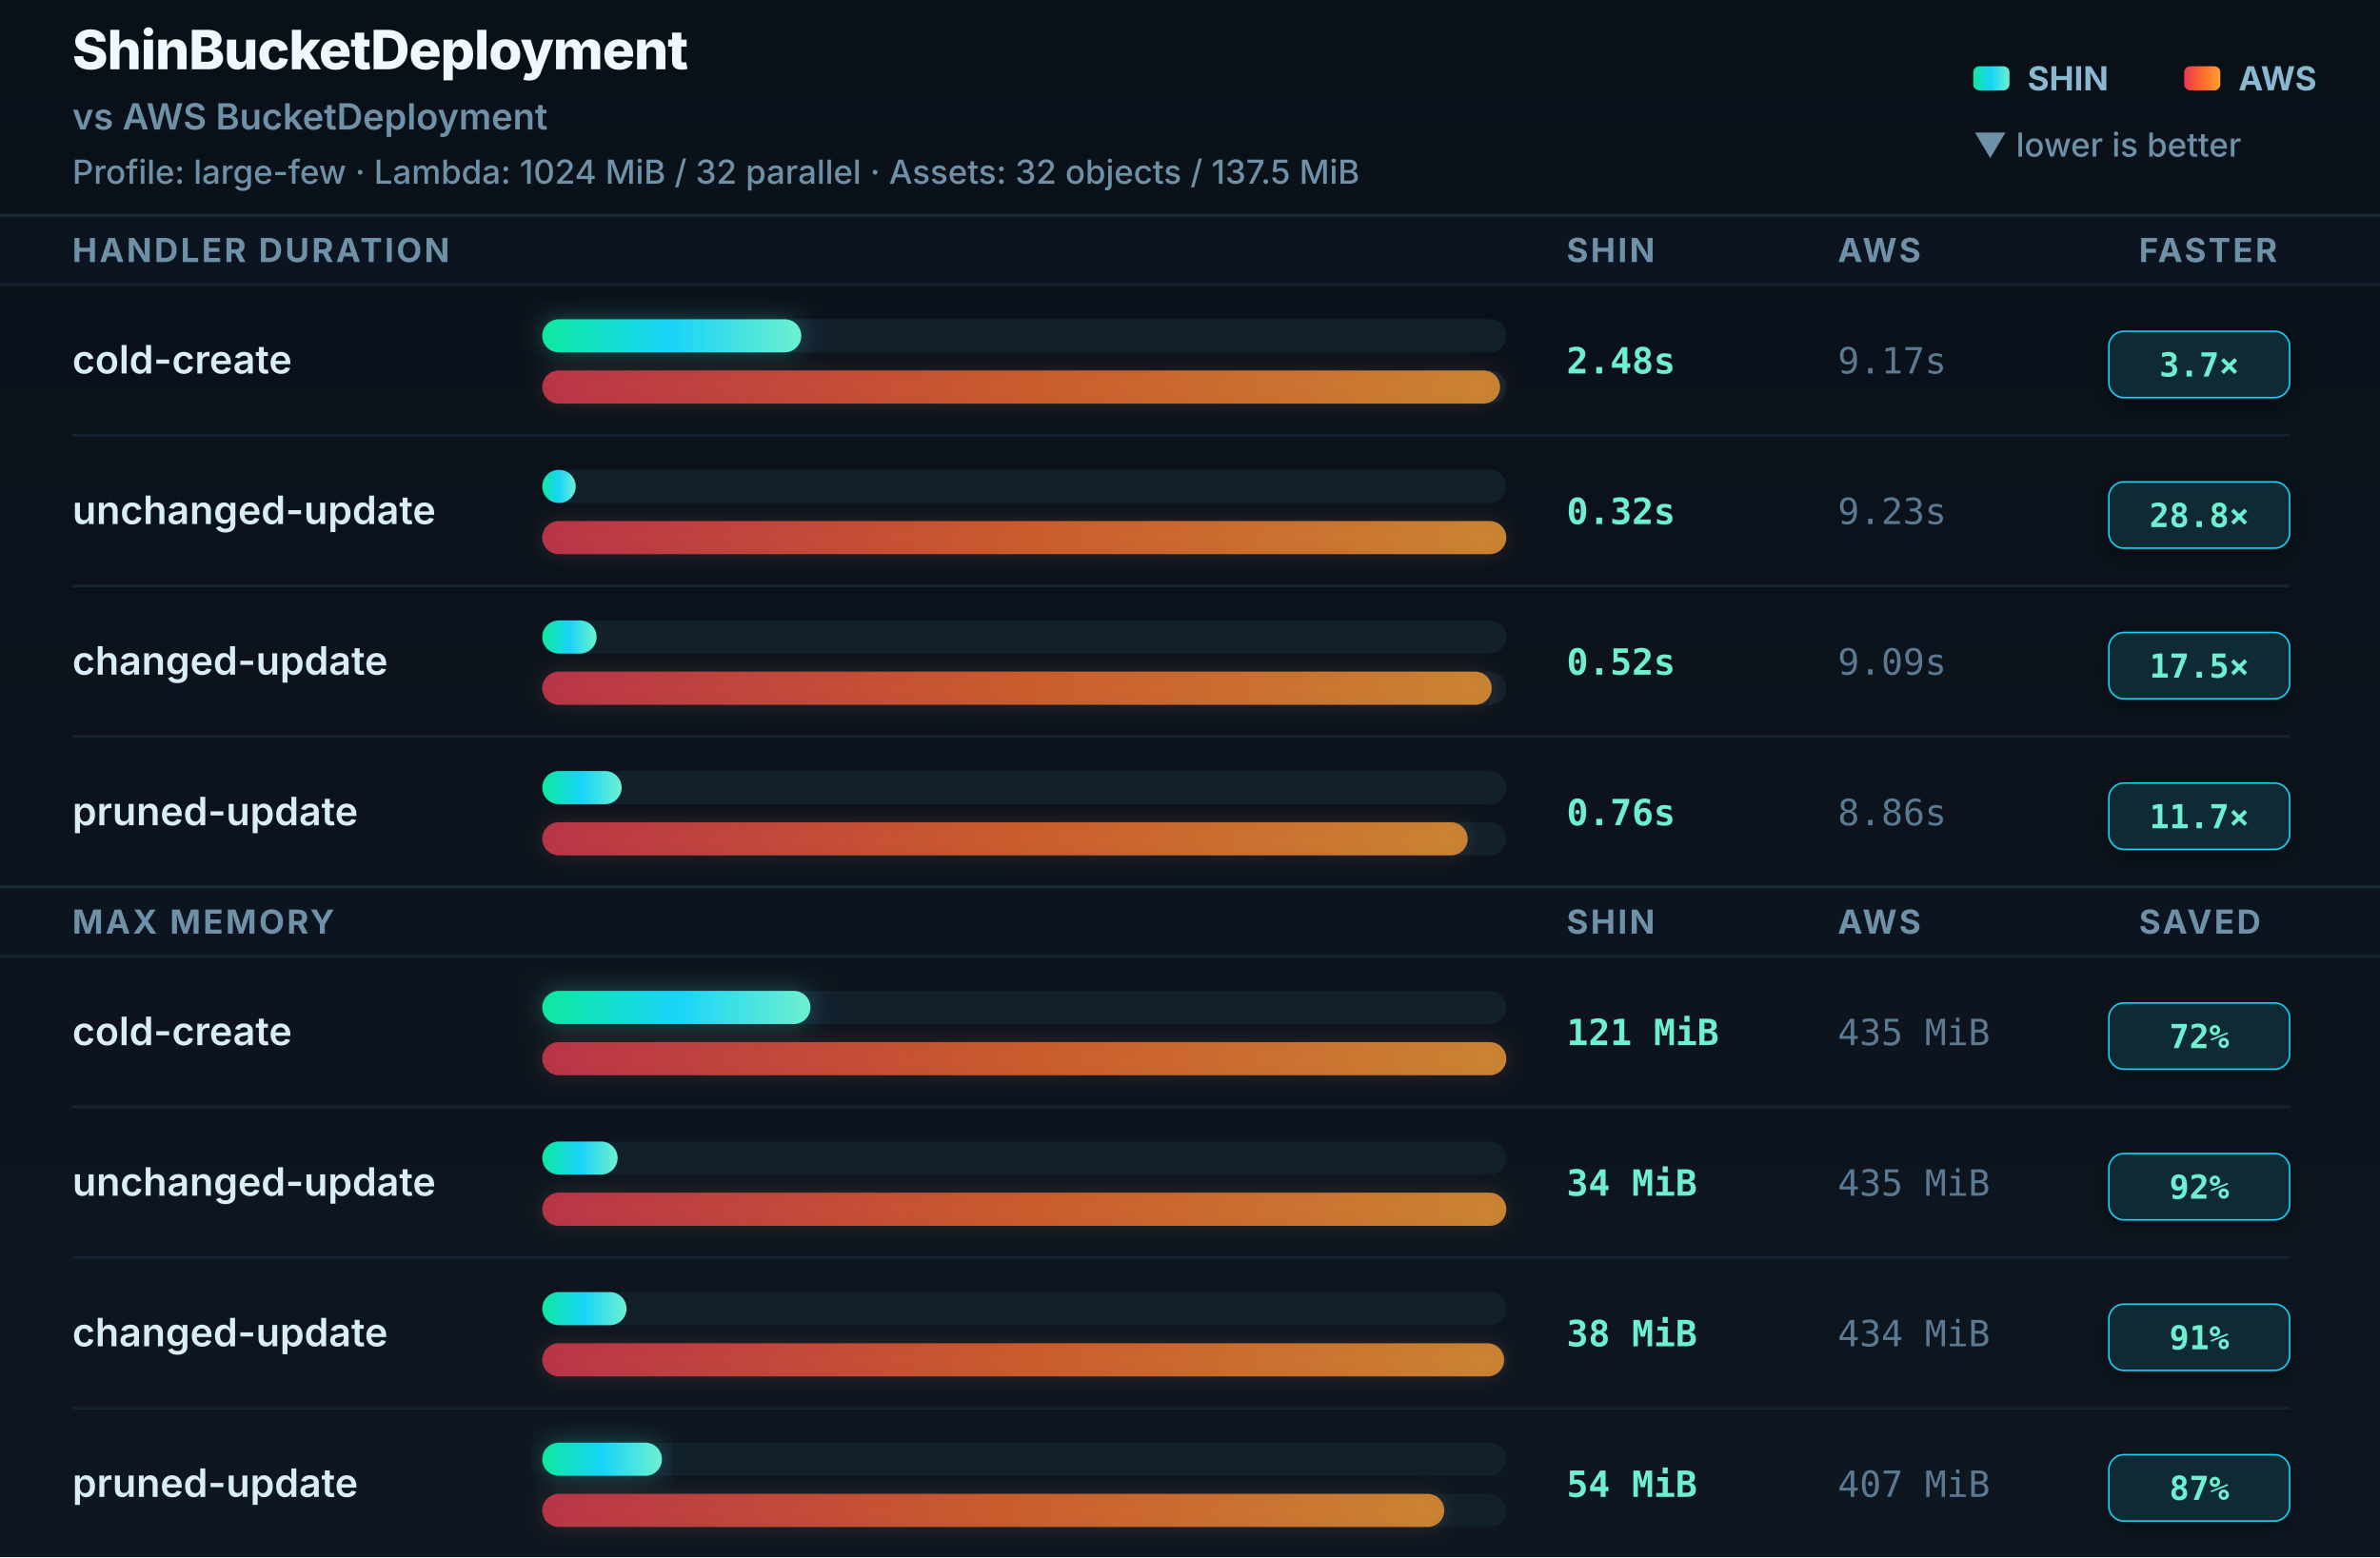
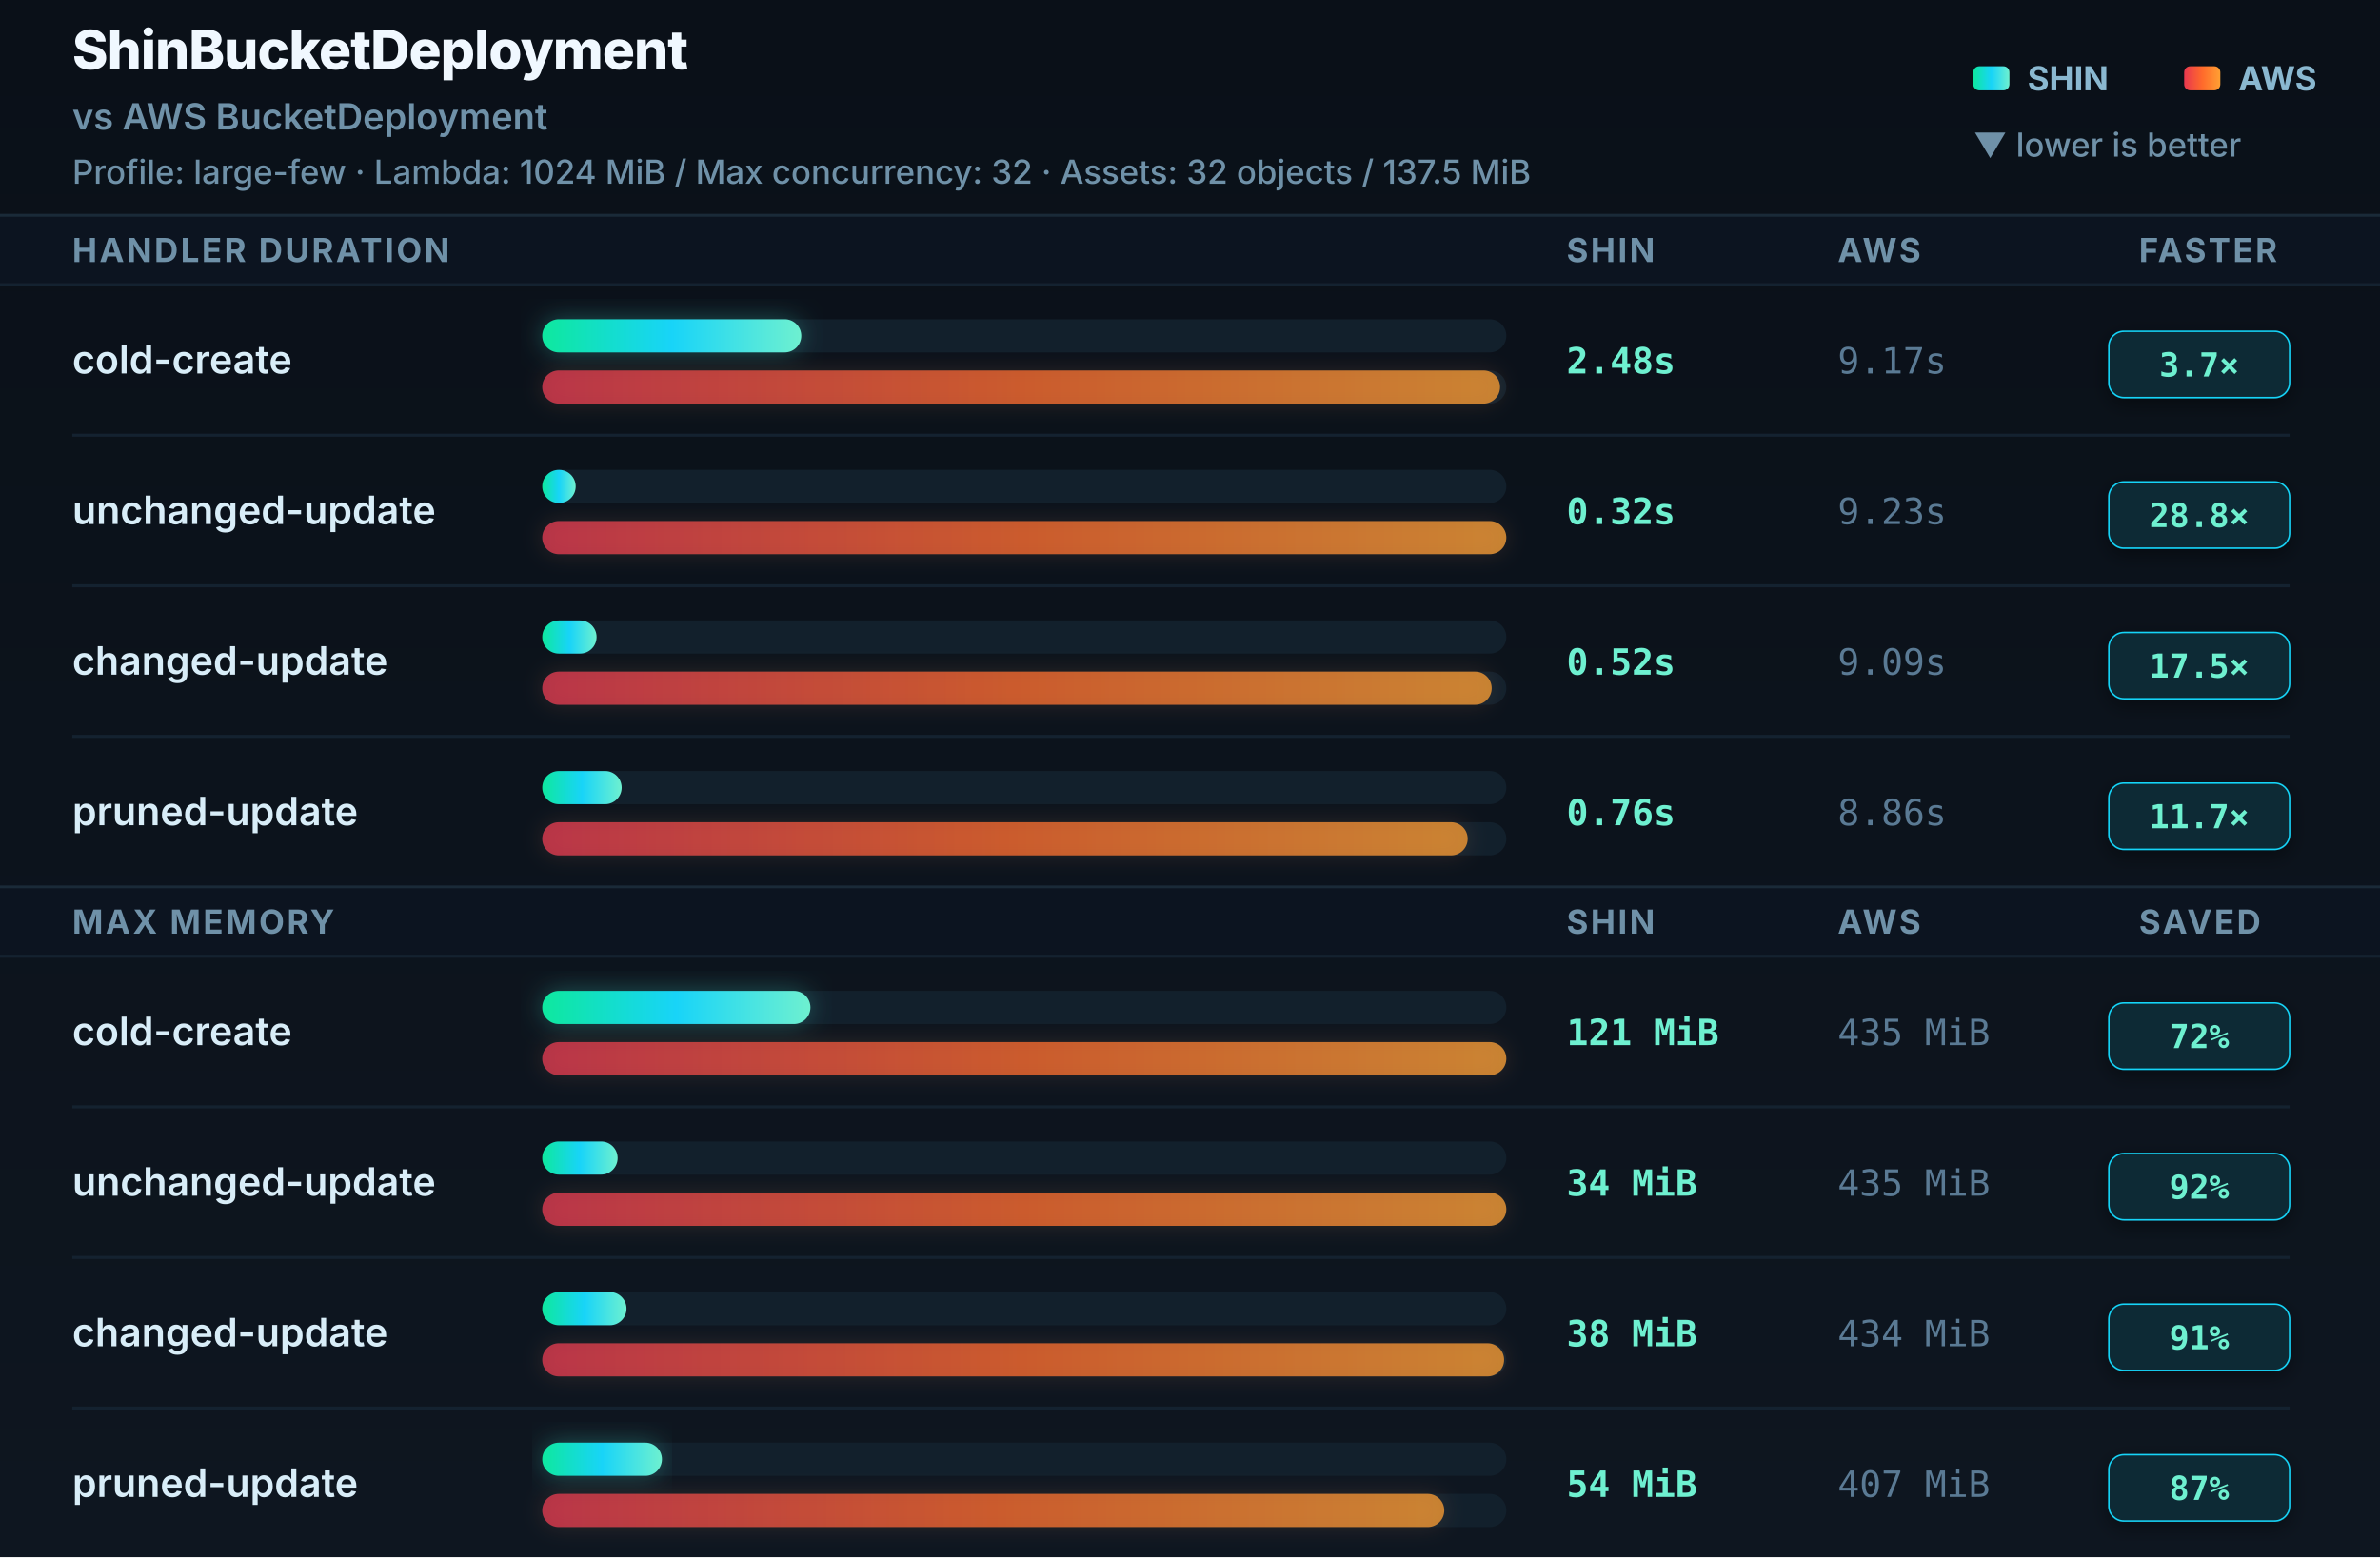
<svg xmlns="http://www.w3.org/2000/svg" width="790" height="517" viewBox="0 0 790 517" role="img" aria-labelledby="title desc">
  <defs>
    <linearGradient id="shin" x1="0" y1="0" x2="1" y2="0">
      <stop offset="0" stop-color="#0ee89e" />
      <stop offset="0.5" stop-color="#18d4f8" />
      <stop offset="1" stop-color="#6ef0d0" />
    </linearGradient>
    <linearGradient id="aws" x1="0" y1="0" x2="1" y2="0">
      <stop offset="0" stop-color="#e8384f" />
      <stop offset="0.5" stop-color="#ff6a2b" />
      <stop offset="1" stop-color="#ffa033" />
    </linearGradient>
    <linearGradient id="bgGrad" x1="0" y1="0" x2="0" y2="1">
      <stop offset="0" stop-color="#0a1018" />
      <stop offset="1" stop-color="#0e1620" />
    </linearGradient>
    <filter id="gS" x="-8%" y="-60%" width="116%" height="220%">
      <feGaussianBlur in="SourceGraphic" stdDeviation="4" />
      <feColorMatrix type="matrix" values="0 0 0 0 0.06 0 0 0 0 0.85 0 0 0 0 0.7 0 0 0 0.6 0" />
    </filter>
    <filter id="gA" x="-8%" y="-60%" width="116%" height="220%">
      <feGaussianBlur in="SourceGraphic" stdDeviation="3.5" />
      <feColorMatrix type="matrix" values="0 0 0 0 0.95 0 0 0 0 0.35 0 0 0 0 0.15 0 0 0 0.4 0" />
    </filter>
    <filter id="badgeShadow" x="-20%" y="-30%" width="140%" height="160%">
      <feDropShadow dx="0" dy="2" stdDeviation="3" flood-color="#000" flood-opacity="0.4" />
    </filter>
  </defs>
  <rect width="790" height="517" fill="url(#bgGrad)" />
  <text x="24" y="23" font-family="Inter, -apple-system, sans-serif" font-size="18" font-weight="800" fill="#f0f8ff" letter-spacing="-0.3">ShinBucketDeployment</text>
  <text x="24" y="43" font-family="Inter, -apple-system, sans-serif" font-size="12" font-weight="600" fill="#6f91a8">vs AWS BucketDeployment</text>
-   <text x="24" y="61" font-family="Inter, -apple-system, sans-serif" font-size="11" font-weight="500" fill="#6f91a8">Profile: large-few · Lambda: 1024 MiB / 32 parallel · Assets: 32 objects / 137.5 MiB</text>
+   <text x="24" y="61" font-family="Inter, -apple-system, sans-serif" font-size="11" font-weight="500" fill="#6f91a8">Profile: large-few · Lambda: 1024 MiB / Max concurrency: 32 · Assets: 32 objects / 137.5 MiB</text>
  <rect x="655" y="22" width="12" height="8" rx="2" fill="url(#shin)" />
  <text x="673" y="30" font-family="Inter, -apple-system, sans-serif" font-size="11" font-weight="700" fill="#8ab8d0">SHIN</text>
  <rect x="725" y="22" width="12" height="8" rx="2" fill="url(#aws)" />
  <text x="743" y="30" font-family="Inter, -apple-system, sans-serif" font-size="11" font-weight="700" fill="#8ab8d0">AWS</text>
  <text x="655" y="52" font-family="Inter, -apple-system, sans-serif" font-size="11" font-weight="500" fill="#6f91a8">▼ lower is better</text>
  <rect x="0" y="71" width="790" height="1" fill="#1a2a38" />
  <rect y="72" width="790" height="22" fill="#0c1420" />
  <text x="24" y="87" font-family="Inter, -apple-system, sans-serif" font-size="11" font-weight="700" fill="#6f91a8" letter-spacing="0.8">HANDLER DURATION</text>
  <text x="520" y="87" font-family="Inter, -apple-system, sans-serif" font-size="11" font-weight="700" fill="#6f91a8" letter-spacing="0.8">SHIN</text>
  <text x="610" y="87" font-family="Inter, -apple-system, sans-serif" font-size="11" font-weight="700" fill="#6f91a8" letter-spacing="0.8">AWS</text>
  <text x="710" y="87" font-family="Inter, -apple-system, sans-serif" font-size="11" font-weight="700" fill="#6f91a8" letter-spacing="0.8">FASTER</text>
  <rect x="0" y="94" width="790" height="1" fill="#142230" />
  <text x="24" y="124" font-family="Inter, -apple-system, sans-serif" font-size="13" font-weight="600" fill="#d8edf8">cold-create</text>
  <rect x="180" y="106" width="320" height="11" rx="5.5" fill="#12202c" />
  <rect x="180" y="106" width="85.98" height="11" rx="5.5" fill="url(#shin)" filter="url(#gS)" opacity="0.5" />
  <rect x="180" y="106" width="85.98" height="11" rx="5.5" fill="url(#shin)" />
  <rect x="180" y="123" width="320" height="11" rx="5.5" fill="#12202c" />
  <rect x="180" y="123" width="317.92" height="11" rx="5.5" fill="url(#aws)" filter="url(#gA)" opacity="0.35" />
  <rect x="180" y="123" width="317.92" height="11" rx="5.5" fill="url(#aws)" opacity="0.75" />
  <text x="520" y="124" font-family="JetBrains Mono, monospace" font-size="12" font-weight="700" fill="#6ef0d0">2.48s</text>
  <text x="610" y="124" font-family="JetBrains Mono, monospace" font-size="12" font-weight="400" fill="#5a7a94">9.17s</text>
  <rect x="700" y="110" width="60" height="22" rx="5" fill="#082b35" stroke="#18d4f8" stroke-width="0.5" filter="url(#badgeShadow)" />
  <text x="730" y="125" text-anchor="middle" font-family="JetBrains Mono, monospace" font-size="11" font-weight="800" fill="#6ef0d0">3.7×</text>
  <rect x="24" y="144" width="736" height="1" fill="#142230" />
  <text x="24" y="174" font-family="Inter, -apple-system, sans-serif" font-size="13" font-weight="600" fill="#d8edf8">unchanged-update</text>
  <rect x="180" y="156" width="320" height="11" rx="5.5" fill="#12202c" />
  <rect x="180" y="156" width="11.094" height="11" rx="5.5" fill="url(#shin)" />
  <rect x="180" y="173" width="320" height="11" rx="5.5" fill="#12202c" />
  <rect x="180" y="173" width="320" height="11" rx="5.5" fill="url(#aws)" filter="url(#gA)" opacity="0.35" />
  <rect x="180" y="173" width="320" height="11" rx="5.5" fill="url(#aws)" opacity="0.75" />
  <text x="520" y="174" font-family="JetBrains Mono, monospace" font-size="12" font-weight="700" fill="#6ef0d0">0.32s</text>
  <text x="610" y="174" font-family="JetBrains Mono, monospace" font-size="12" font-weight="400" fill="#5a7a94">9.23s</text>
  <rect x="700" y="160" width="60" height="22" rx="5" fill="#082b35" stroke="#18d4f8" stroke-width="0.5" filter="url(#badgeShadow)" />
  <text x="730" y="175" text-anchor="middle" font-family="JetBrains Mono, monospace" font-size="11" font-weight="800" fill="#6ef0d0">28.8×</text>
  <rect x="24" y="194" width="736" height="1" fill="#142230" />
  <text x="24" y="224" font-family="Inter, -apple-system, sans-serif" font-size="13" font-weight="600" fill="#d8edf8">changed-update</text>
  <rect x="180" y="206" width="320" height="11" rx="5.5" fill="#12202c" />
  <rect x="180" y="206" width="18.028" height="11" rx="5.5" fill="url(#shin)" />
  <rect x="180" y="223" width="320" height="11" rx="5.5" fill="#12202c" />
  <rect x="180" y="223" width="315.146" height="11" rx="5.5" fill="url(#aws)" filter="url(#gA)" opacity="0.35" />
  <rect x="180" y="223" width="315.146" height="11" rx="5.5" fill="url(#aws)" opacity="0.75" />
  <text x="520" y="224" font-family="JetBrains Mono, monospace" font-size="12" font-weight="700" fill="#6ef0d0">0.52s</text>
  <text x="610" y="224" font-family="JetBrains Mono, monospace" font-size="12" font-weight="400" fill="#5a7a94">9.09s</text>
  <rect x="700" y="210" width="60" height="22" rx="5" fill="#082b35" stroke="#18d4f8" stroke-width="0.5" filter="url(#badgeShadow)" />
  <text x="730" y="225" text-anchor="middle" font-family="JetBrains Mono, monospace" font-size="11" font-weight="800" fill="#6ef0d0">17.5×</text>
  <rect x="24" y="244" width="736" height="1" fill="#142230" />
  <text x="24" y="274" font-family="Inter, -apple-system, sans-serif" font-size="13" font-weight="600" fill="#d8edf8">pruned-update</text>
  <rect x="180" y="256" width="320" height="11" rx="5.5" fill="#12202c" />
  <rect x="180" y="256" width="26.349" height="11" rx="5.5" fill="url(#shin)" />
  <rect x="180" y="273" width="320" height="11" rx="5.5" fill="#12202c" />
  <rect x="180" y="273" width="307.172" height="11" rx="5.5" fill="url(#aws)" filter="url(#gA)" opacity="0.35" />
  <rect x="180" y="273" width="307.172" height="11" rx="5.5" fill="url(#aws)" opacity="0.75" />
  <text x="520" y="274" font-family="JetBrains Mono, monospace" font-size="12" font-weight="700" fill="#6ef0d0">0.76s</text>
  <text x="610" y="274" font-family="JetBrains Mono, monospace" font-size="12" font-weight="400" fill="#5a7a94">8.86s</text>
  <rect x="700" y="260" width="60" height="22" rx="5" fill="#082b35" stroke="#18d4f8" stroke-width="0.5" filter="url(#badgeShadow)" />
  <text x="730" y="275" text-anchor="middle" font-family="JetBrains Mono, monospace" font-size="11" font-weight="800" fill="#6ef0d0">11.7×</text>
  <rect x="0" y="294" width="790" height="1" fill="#1a2a38" />
  <rect y="295" width="790" height="22" fill="#0c1420" />
  <text x="24" y="310" font-family="Inter, -apple-system, sans-serif" font-size="11" font-weight="700" fill="#6f91a8" letter-spacing="0.8">MAX MEMORY</text>
  <text x="520" y="310" font-family="Inter, -apple-system, sans-serif" font-size="11" font-weight="700" fill="#6f91a8" letter-spacing="0.8">SHIN</text>
  <text x="610" y="310" font-family="Inter, -apple-system, sans-serif" font-size="11" font-weight="700" fill="#6f91a8" letter-spacing="0.8">AWS</text>
  <text x="710" y="310" font-family="Inter, -apple-system, sans-serif" font-size="11" font-weight="700" fill="#6f91a8" letter-spacing="0.8">SAVED</text>
  <rect x="0" y="317" width="790" height="1" fill="#142230" />
  <text x="24" y="347" font-family="Inter, -apple-system, sans-serif" font-size="13" font-weight="600" fill="#d8edf8">cold-create</text>
  <rect x="180" y="329" width="320" height="11" rx="5.5" fill="#12202c" />
  <rect x="180" y="329" width="89.011" height="11" rx="5.5" fill="url(#shin)" filter="url(#gS)" opacity="0.5" />
  <rect x="180" y="329" width="89.011" height="11" rx="5.5" fill="url(#shin)" />
  <rect x="180" y="346" width="320" height="11" rx="5.5" fill="#12202c" />
  <rect x="180" y="346" width="320" height="11" rx="5.5" fill="url(#aws)" filter="url(#gA)" opacity="0.35" />
  <rect x="180" y="346" width="320" height="11" rx="5.5" fill="url(#aws)" opacity="0.75" />
  <text x="520" y="347" font-family="JetBrains Mono, monospace" font-size="12" font-weight="700" fill="#6ef0d0">121 MiB</text>
  <text x="610" y="347" font-family="JetBrains Mono, monospace" font-size="12" font-weight="400" fill="#5a7a94">435 MiB</text>
  <rect x="700" y="333" width="60" height="22" rx="5" fill="#082b35" stroke="#18d4f8" stroke-width="0.5" filter="url(#badgeShadow)" />
  <text x="730" y="348" text-anchor="middle" font-family="JetBrains Mono, monospace" font-size="11" font-weight="800" fill="#6ef0d0">72%</text>
  <rect x="24" y="367" width="736" height="1" fill="#142230" />
  <text x="24" y="397" font-family="Inter, -apple-system, sans-serif" font-size="13" font-weight="600" fill="#d8edf8">unchanged-update</text>
  <rect x="180" y="379" width="320" height="11" rx="5.5" fill="#12202c" />
  <rect x="180" y="379" width="25.011" height="11" rx="5.5" fill="url(#shin)" />
  <rect x="180" y="396" width="320" height="11" rx="5.5" fill="#12202c" />
  <rect x="180" y="396" width="320" height="11" rx="5.5" fill="url(#aws)" filter="url(#gA)" opacity="0.35" />
  <rect x="180" y="396" width="320" height="11" rx="5.5" fill="url(#aws)" opacity="0.75" />
  <text x="520" y="397" font-family="JetBrains Mono, monospace" font-size="12" font-weight="700" fill="#6ef0d0">34 MiB</text>
  <text x="610" y="397" font-family="JetBrains Mono, monospace" font-size="12" font-weight="400" fill="#5a7a94">435 MiB</text>
  <rect x="700" y="383" width="60" height="22" rx="5" fill="#082b35" stroke="#18d4f8" stroke-width="0.5" filter="url(#badgeShadow)" />
  <text x="730" y="398" text-anchor="middle" font-family="JetBrains Mono, monospace" font-size="11" font-weight="800" fill="#6ef0d0">92%</text>
  <rect x="24" y="417" width="736" height="1" fill="#142230" />
  <text x="24" y="447" font-family="Inter, -apple-system, sans-serif" font-size="13" font-weight="600" fill="#d8edf8">changed-update</text>
  <rect x="180" y="429" width="320" height="11" rx="5.5" fill="#12202c" />
  <rect x="180" y="429" width="27.954" height="11" rx="5.5" fill="url(#shin)" />
  <rect x="180" y="446" width="320" height="11" rx="5.5" fill="#12202c" />
  <rect x="180" y="446" width="319.264" height="11" rx="5.5" fill="url(#aws)" filter="url(#gA)" opacity="0.35" />
  <rect x="180" y="446" width="319.264" height="11" rx="5.5" fill="url(#aws)" opacity="0.75" />
  <text x="520" y="447" font-family="JetBrains Mono, monospace" font-size="12" font-weight="700" fill="#6ef0d0">38 MiB</text>
  <text x="610" y="447" font-family="JetBrains Mono, monospace" font-size="12" font-weight="400" fill="#5a7a94">434 MiB</text>
  <rect x="700" y="433" width="60" height="22" rx="5" fill="#082b35" stroke="#18d4f8" stroke-width="0.5" filter="url(#badgeShadow)" />
  <text x="730" y="448" text-anchor="middle" font-family="JetBrains Mono, monospace" font-size="11" font-weight="800" fill="#6ef0d0">91%</text>
  <rect x="24" y="467" width="736" height="1" fill="#142230" />
  <text x="24" y="497" font-family="Inter, -apple-system, sans-serif" font-size="13" font-weight="600" fill="#d8edf8">pruned-update</text>
  <rect x="180" y="479" width="320" height="11" rx="5.5" fill="#12202c" />
  <rect x="180" y="479" width="39.724" height="11" rx="5.5" fill="url(#shin)" filter="url(#gS)" opacity="0.5" />
  <rect x="180" y="479" width="39.724" height="11" rx="5.5" fill="url(#shin)" />
  <rect x="180" y="496" width="320" height="11" rx="5.5" fill="#12202c" />
  <rect x="180" y="496" width="299.402" height="11" rx="5.5" fill="url(#aws)" filter="url(#gA)" opacity="0.35" />
  <rect x="180" y="496" width="299.402" height="11" rx="5.5" fill="url(#aws)" opacity="0.75" />
  <text x="520" y="497" font-family="JetBrains Mono, monospace" font-size="12" font-weight="700" fill="#6ef0d0">54 MiB</text>
  <text x="610" y="497" font-family="JetBrains Mono, monospace" font-size="12" font-weight="400" fill="#5a7a94">407 MiB</text>
  <rect x="700" y="483" width="60" height="22" rx="5" fill="#082b35" stroke="#18d4f8" stroke-width="0.5" filter="url(#badgeShadow)" />
  <text x="730" y="498" text-anchor="middle" font-family="JetBrains Mono, monospace" font-size="11" font-weight="800" fill="#6ef0d0">87%</text>
</svg>
